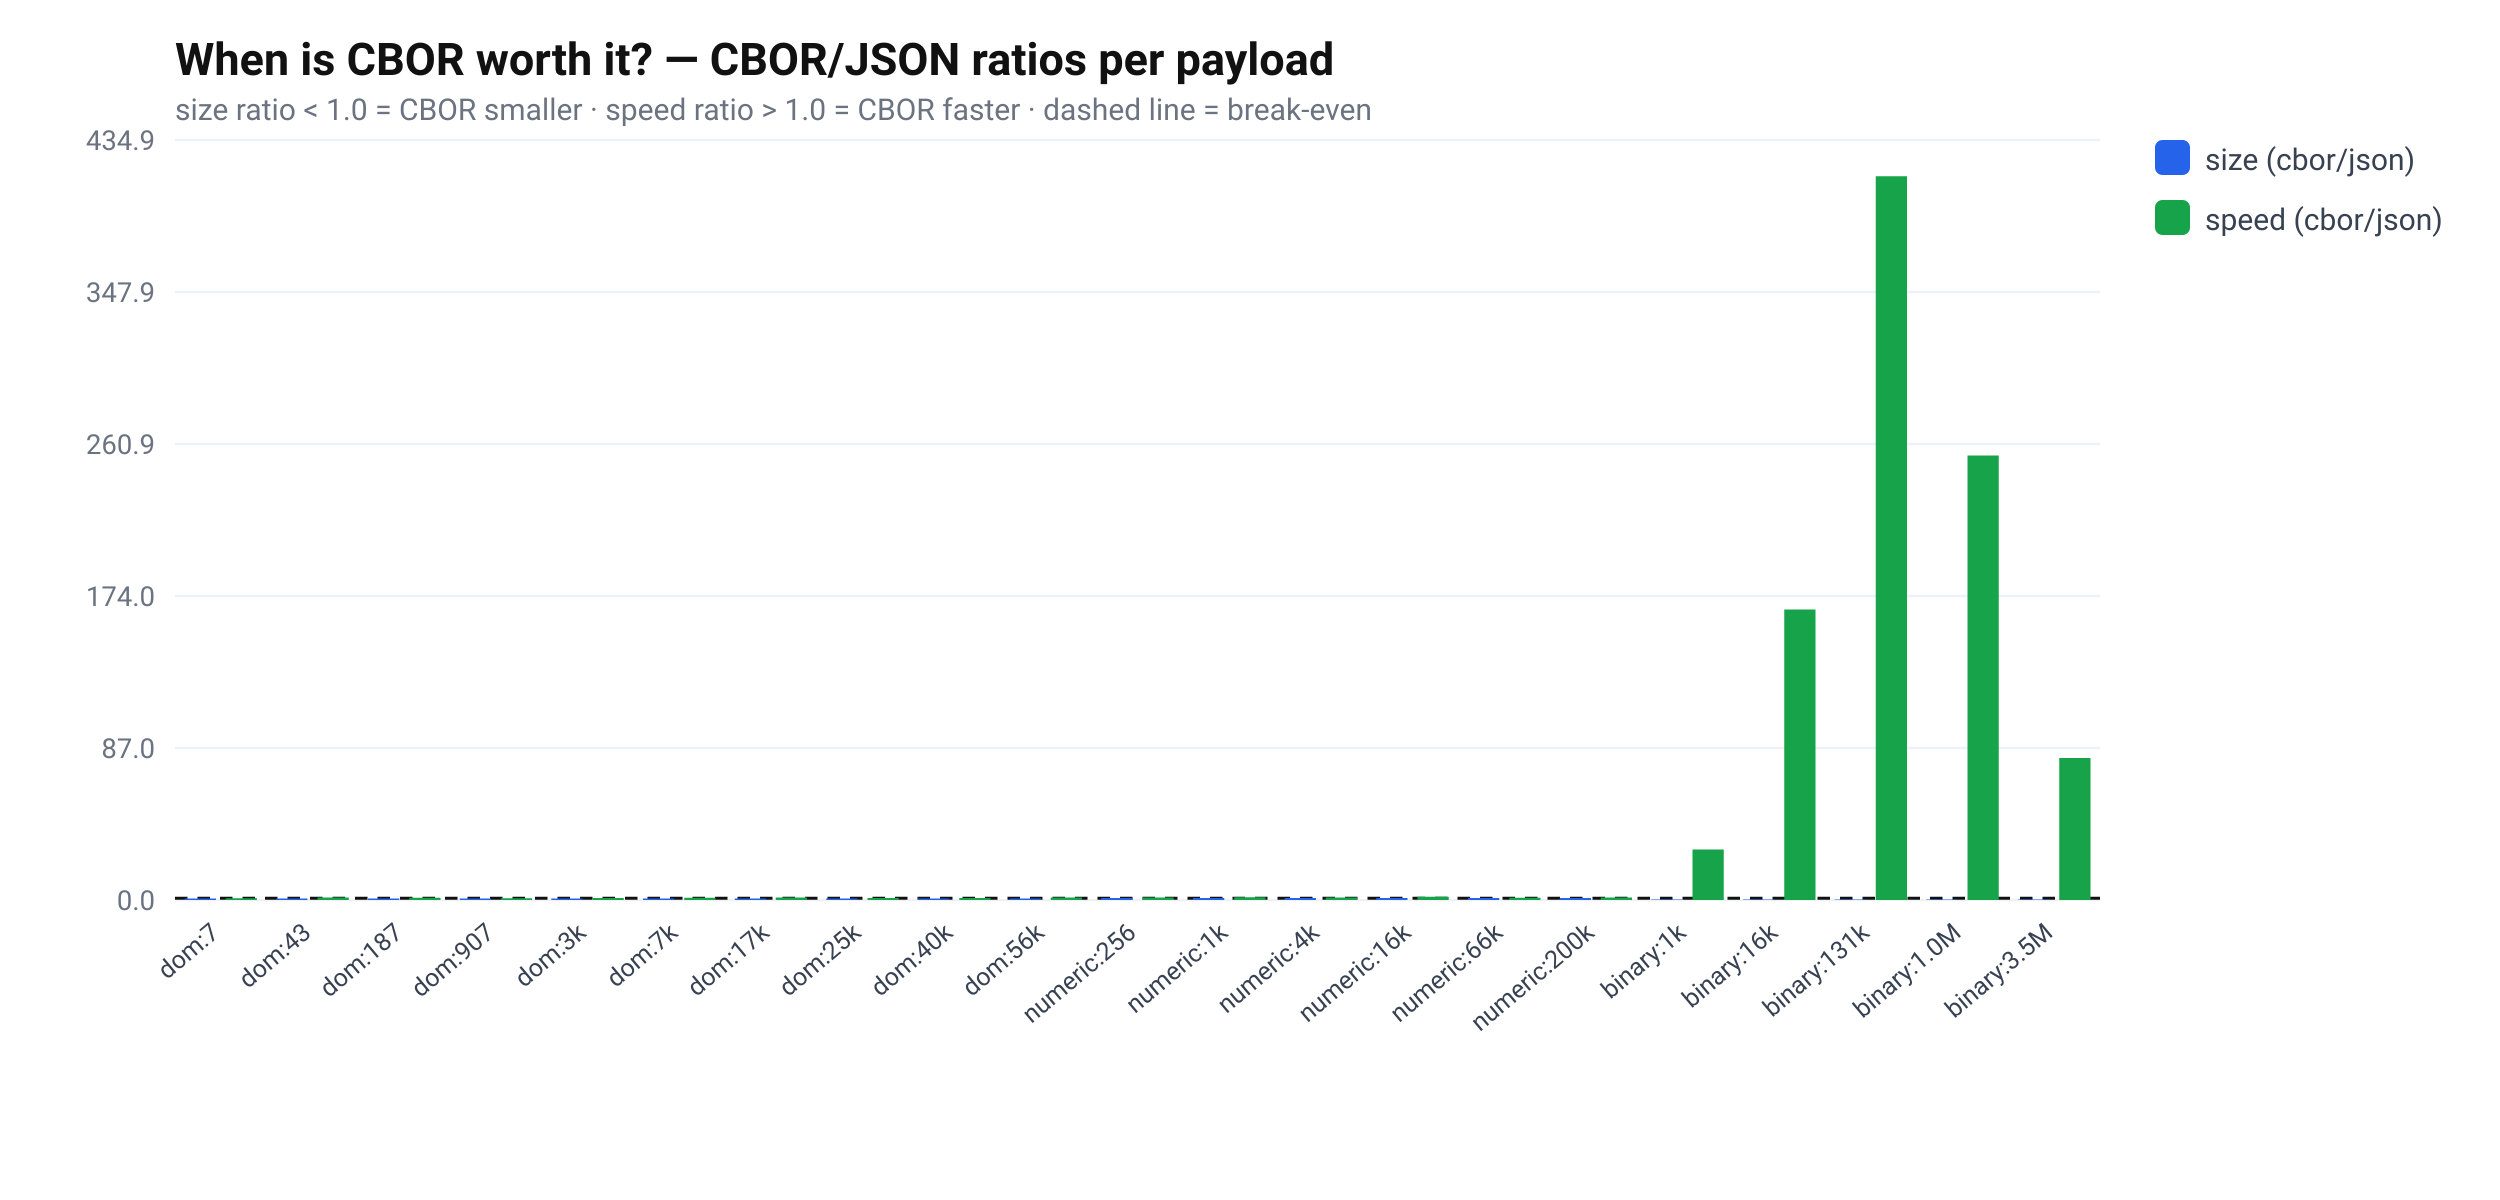
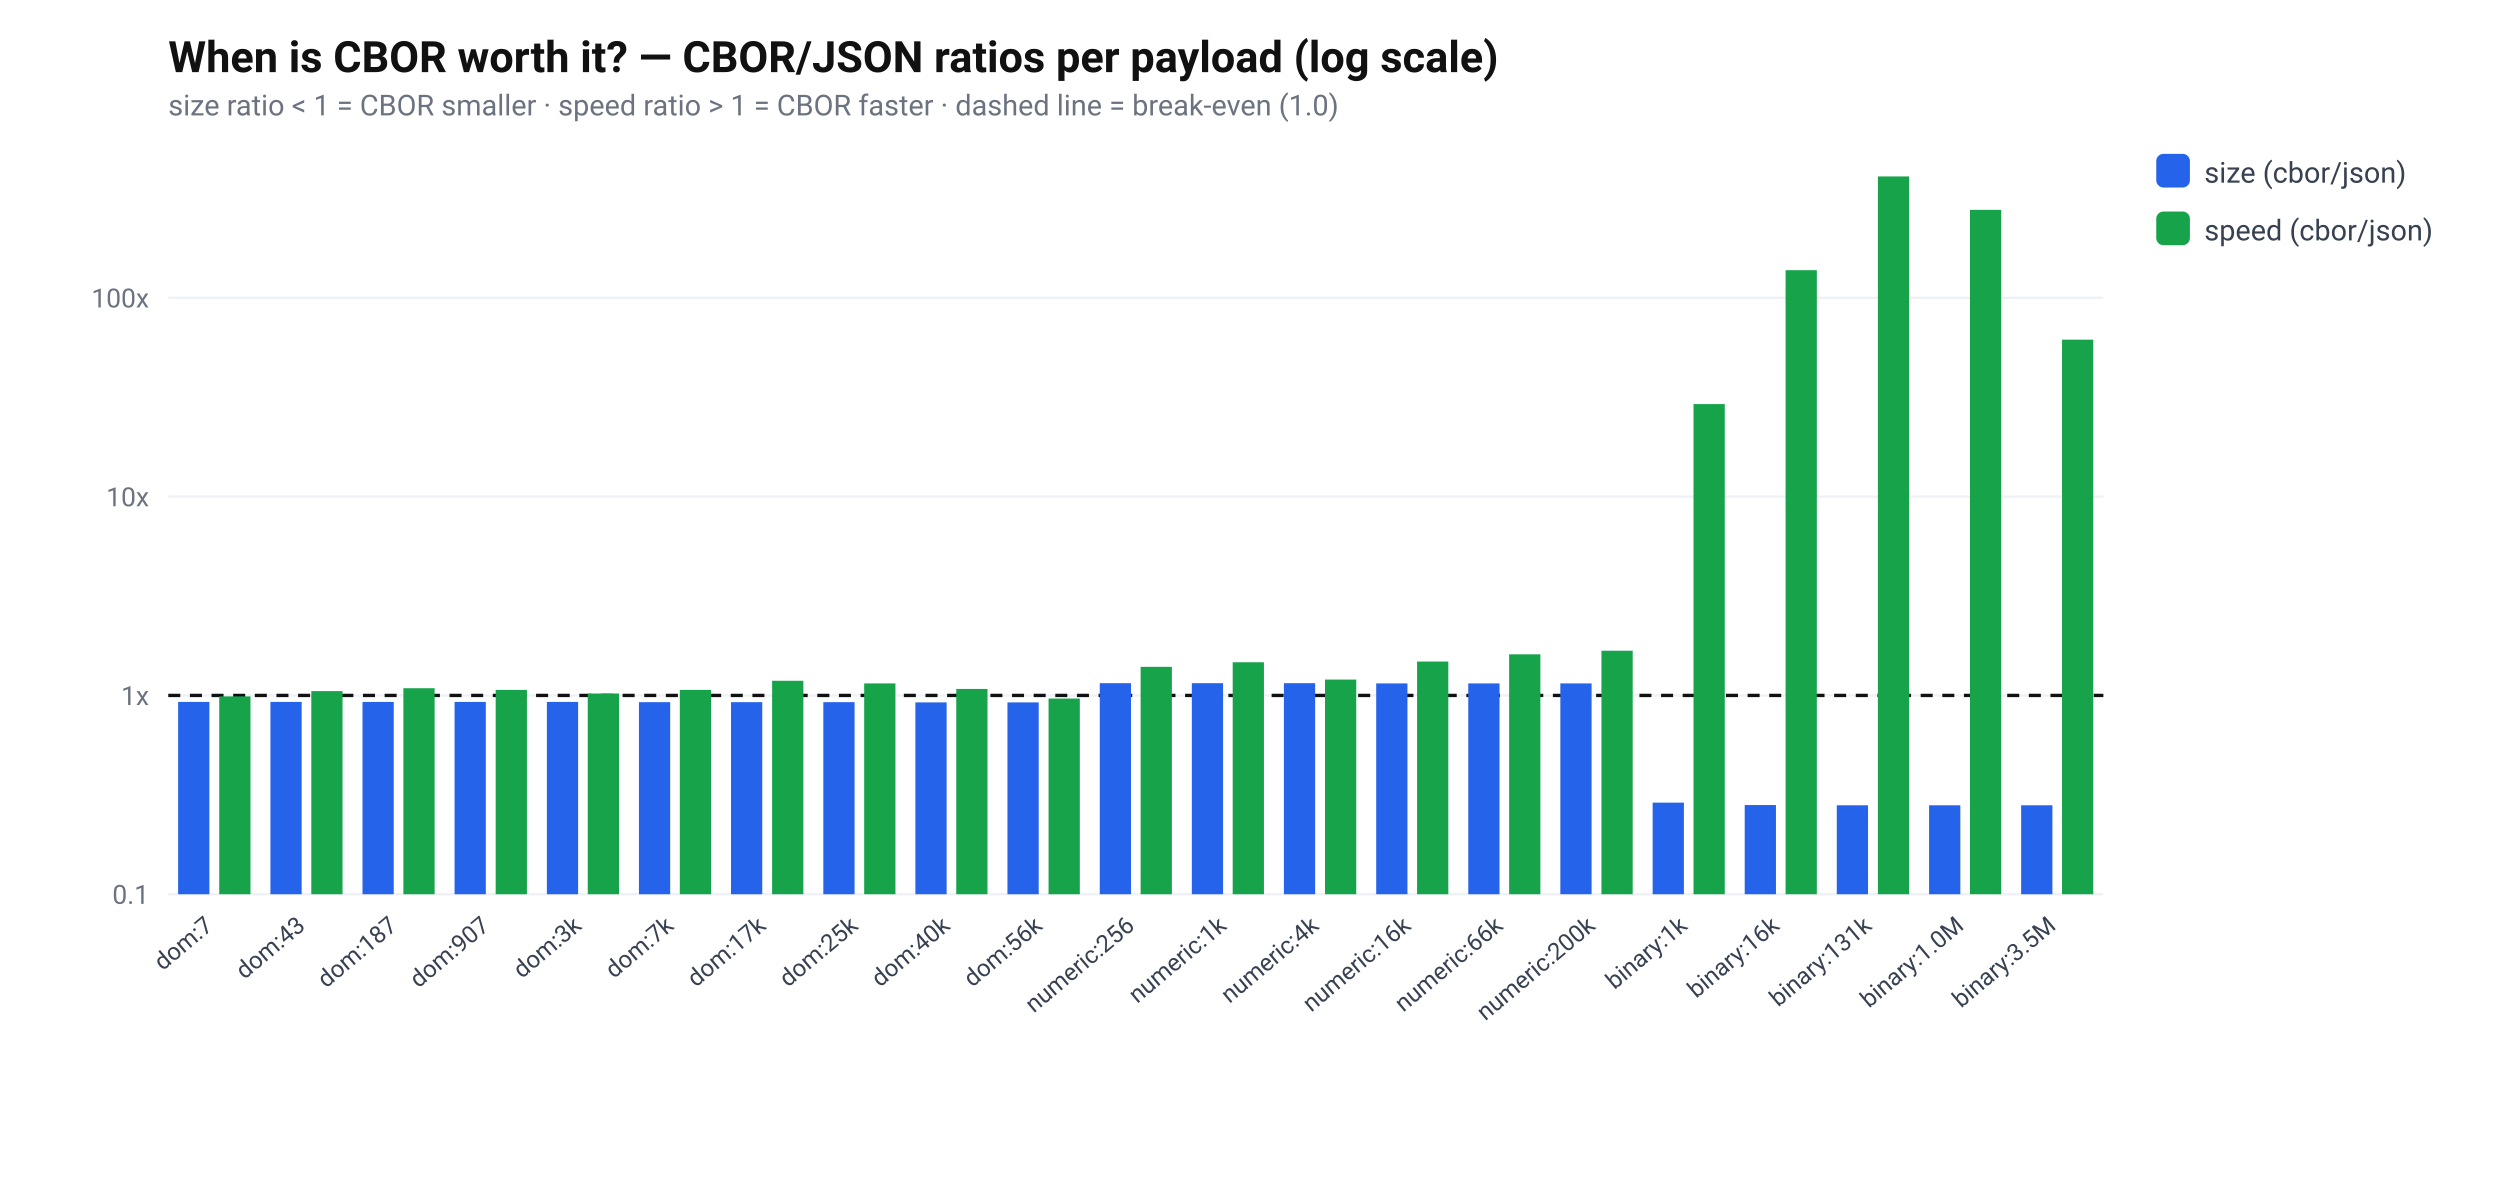
- <svg xmlns="http://www.w3.org/2000/svg" width="1000" height="480" font-family="-apple-system,Segoe UI,Roboto,sans-serif">
-   <rect width="1000" height="480" fill="#ffffff" />
-   <text x="70" y="30" font-size="18" font-weight="600" fill="#111">When is CBOR worth it? — CBOR/JSON ratios per payload</text>
-   <text x="70" y="48" font-size="12" fill="#6b7280">size ratio &lt; 1.0 = CBOR smaller · speed ratio &gt; 1.0 = CBOR faster · dashed line = break-even</text>
-   <line x1="70" y1="360.0" x2="840.0" y2="360.0" stroke="#eef2f7" />
-   <text x="62.0" y="364.0" font-size="11" fill="#6b7280" text-anchor="end">0.0</text>
-   <line x1="70" y1="299.2" x2="840.0" y2="299.2" stroke="#eef2f7" />
-   <text x="62.0" y="303.2" font-size="11" fill="#6b7280" text-anchor="end">87.0</text>
-   <line x1="70" y1="238.4" x2="840.0" y2="238.4" stroke="#eef2f7" />
-   <text x="62.0" y="242.4" font-size="11" fill="#6b7280" text-anchor="end">174.0</text>
-   <line x1="70" y1="177.6" x2="840.0" y2="177.6" stroke="#eef2f7" />
-   <text x="62.0" y="181.6" font-size="11" fill="#6b7280" text-anchor="end">260.9</text>
-   <line x1="70" y1="116.8" x2="840.0" y2="116.8" stroke="#eef2f7" />
-   <text x="62.0" y="120.8" font-size="11" fill="#6b7280" text-anchor="end">347.9</text>
-   <line x1="70" y1="56.0" x2="840.0" y2="56.0" stroke="#eef2f7" />
-   <text x="62.0" y="60.0" font-size="11" fill="#6b7280" text-anchor="end">434.9</text>
-   <line x1="70" y1="359.3" x2="840.0" y2="359.3" stroke="#111" stroke-dasharray="5 4" stroke-width="1.2" />
-   <rect x="73.9" y="359.4" width="12.5" height="0.6" fill="#2563eb" />
-   <rect x="90.3" y="359.3" width="12.5" height="0.7" fill="#16a34a" />
-   <text x="88.3" y="374.0" font-size="10" fill="#374151" text-anchor="end" transform="rotate(-40 88.3 374.0)">dom:7</text>
-   <rect x="110.5" y="359.4" width="12.5" height="0.6" fill="#2563eb" />
-   <rect x="127.0" y="359.0" width="12.5" height="1.0" fill="#16a34a" />
-   <text x="125.0" y="374.0" font-size="10" fill="#374151" text-anchor="end" transform="rotate(-40 125.0 374.0)">dom:43</text>
-   <rect x="147.2" y="359.4" width="12.5" height="0.6" fill="#2563eb" />
-   <rect x="163.7" y="359.1" width="12.5" height="0.9" fill="#16a34a" />
-   <text x="161.7" y="374.0" font-size="10" fill="#374151" text-anchor="end" transform="rotate(-40 161.7 374.0)">dom:187</text>
-   <rect x="183.9" y="359.4" width="12.5" height="0.6" fill="#2563eb" />
-   <rect x="200.3" y="359.3" width="12.5" height="0.7" fill="#16a34a" />
-   <text x="198.3" y="374.0" font-size="10" fill="#374151" text-anchor="end" transform="rotate(-40 198.3 374.0)">dom:907</text>
-   <rect x="220.5" y="359.4" width="12.5" height="0.6" fill="#2563eb" />
-   <rect x="237.0" y="359.2" width="12.5" height="0.8" fill="#16a34a" />
-   <text x="235.0" y="374.0" font-size="10" fill="#374151" text-anchor="end" transform="rotate(-40 235.0 374.0)">dom:3k</text>
-   <rect x="257.2" y="359.4" width="12.5" height="0.6" fill="#2563eb" />
-   <rect x="273.7" y="359.1" width="12.5" height="0.9" fill="#16a34a" />
-   <text x="271.7" y="374.0" font-size="10" fill="#374151" text-anchor="end" transform="rotate(-40 271.7 374.0)">dom:7k</text>
-   <rect x="293.9" y="359.4" width="12.5" height="0.6" fill="#2563eb" />
-   <rect x="310.3" y="359.0" width="12.5" height="1.0" fill="#16a34a" />
-   <text x="308.3" y="374.0" font-size="10" fill="#374151" text-anchor="end" transform="rotate(-40 308.3 374.0)">dom:17k</text>
-   <rect x="330.5" y="359.4" width="12.5" height="0.6" fill="#2563eb" />
-   <rect x="347.0" y="359.2" width="12.5" height="0.8" fill="#16a34a" />
-   <text x="345.0" y="374.0" font-size="10" fill="#374151" text-anchor="end" transform="rotate(-40 345.0 374.0)">dom:25k</text>
-   <rect x="367.2" y="359.4" width="12.5" height="0.6" fill="#2563eb" />
-   <rect x="383.7" y="359.2" width="12.5" height="0.8" fill="#16a34a" />
-   <text x="381.7" y="374.0" font-size="10" fill="#374151" text-anchor="end" transform="rotate(-40 381.7 374.0)">dom:40k</text>
-   <rect x="403.9" y="359.4" width="12.5" height="0.6" fill="#2563eb" />
-   <rect x="420.3" y="359.0" width="12.5" height="1.0" fill="#16a34a" />
-   <text x="418.3" y="374.0" font-size="10" fill="#374151" text-anchor="end" transform="rotate(-40 418.3 374.0)">dom:56k</text>
-   <rect x="440.5" y="359.2" width="12.5" height="0.8" fill="#2563eb" />
-   <rect x="457.0" y="359.0" width="12.5" height="1.0" fill="#16a34a" />
-   <text x="455.0" y="374.0" font-size="10" fill="#374151" text-anchor="end" transform="rotate(-40 455.0 374.0)">numeric:256</text>
-   <rect x="477.2" y="359.2" width="12.5" height="0.8" fill="#2563eb" />
-   <rect x="493.7" y="358.9" width="12.5" height="1.1" fill="#16a34a" />
-   <text x="491.7" y="374.0" font-size="10" fill="#374151" text-anchor="end" transform="rotate(-40 491.7 374.0)">numeric:1k</text>
-   <rect x="513.9" y="359.2" width="12.5" height="0.8" fill="#2563eb" />
-   <rect x="530.3" y="359.0" width="12.5" height="1.0" fill="#16a34a" />
-   <text x="528.3" y="374.0" font-size="10" fill="#374151" text-anchor="end" transform="rotate(-40 528.3 374.0)">numeric:4k</text>
-   <rect x="550.5" y="359.2" width="12.5" height="0.8" fill="#2563eb" />
-   <rect x="567.0" y="358.7" width="12.5" height="1.3" fill="#16a34a" />
-   <text x="565.0" y="374.0" font-size="10" fill="#374151" text-anchor="end" transform="rotate(-40 565.0 374.0)">numeric:16k</text>
-   <rect x="587.2" y="359.2" width="12.5" height="0.8" fill="#2563eb" />
-   <rect x="603.7" y="359.1" width="12.5" height="0.9" fill="#16a34a" />
-   <text x="601.7" y="374.0" font-size="10" fill="#374151" text-anchor="end" transform="rotate(-40 601.7 374.0)">numeric:66k</text>
-   <rect x="623.9" y="359.2" width="12.5" height="0.8" fill="#2563eb" />
-   <rect x="640.3" y="359.0" width="12.5" height="1.0" fill="#16a34a" />
-   <text x="638.3" y="374.0" font-size="10" fill="#374151" text-anchor="end" transform="rotate(-40 638.3 374.0)">numeric:200k</text>
-   <rect x="660.5" y="359.8" width="12.5" height="0.2" fill="#2563eb" />
-   <rect x="677.0" y="339.8" width="12.5" height="20.2" fill="#16a34a" />
-   <text x="675.0" y="374.0" font-size="10" fill="#374151" text-anchor="end" transform="rotate(-40 675.0 374.0)">binary:1k</text>
-   <rect x="697.2" y="359.8" width="12.5" height="0.2" fill="#2563eb" />
-   <rect x="713.7" y="243.8" width="12.5" height="116.2" fill="#16a34a" />
-   <text x="711.7" y="374.0" font-size="10" fill="#374151" text-anchor="end" transform="rotate(-40 711.7 374.0)">binary:16k</text>
-   <rect x="733.9" y="359.8" width="12.5" height="0.2" fill="#2563eb" />
-   <rect x="750.3" y="70.5" width="12.5" height="289.5" fill="#16a34a" />
-   <text x="748.3" y="374.0" font-size="10" fill="#374151" text-anchor="end" transform="rotate(-40 748.3 374.0)">binary:131k</text>
-   <rect x="770.5" y="359.8" width="12.5" height="0.2" fill="#2563eb" />
-   <rect x="787.0" y="182.2" width="12.5" height="177.8" fill="#16a34a" />
-   <text x="785.0" y="374.0" font-size="10" fill="#374151" text-anchor="end" transform="rotate(-40 785.0 374.0)">binary:1.0M</text>
-   <rect x="807.2" y="359.8" width="12.5" height="0.2" fill="#2563eb" />
-   <rect x="823.7" y="303.2" width="12.5" height="56.8" fill="#16a34a" />
-   <text x="821.7" y="374.0" font-size="10" fill="#374151" text-anchor="end" transform="rotate(-40 821.7 374.0)">binary:3.5M</text>
-   <rect x="862.0" y="56" width="14" height="14" rx="3" fill="#2563eb" />
-   <text x="882.0" y="68.0" font-size="12" fill="#374151">size  (cbor/json)</text>
-   <rect x="862.0" y="80.0" width="14" height="14" rx="3" fill="#16a34a" />
-   <text x="882.0" y="92.0" font-size="12" fill="#374151">speed (cbor/json)</text>
+ <svg xmlns="http://www.w3.org/2000/svg" width="1040" height="500" font-family="-apple-system,Segoe UI,Roboto,sans-serif">
+   <rect width="1040" height="500" fill="#ffffff" />
+   <text x="70" y="30" font-size="18" font-weight="600" fill="#111">When is CBOR worth it? — CBOR/JSON ratios per payload (log scale)</text>
+   <text x="70" y="48" font-size="12" fill="#6b7280">size ratio &lt; 1 = CBOR smaller · speed ratio &gt; 1 = CBOR faster · dashed line = break-even (1.0)</text>
+   <line x1="70" y1="372.0" x2="875.0" y2="372.0" stroke="#eef2f7" />
+   <text x="62.0" y="376.0" font-size="11" fill="#6b7280" text-anchor="end">0.1</text>
+   <line x1="70" y1="289.3" x2="875.0" y2="289.3" stroke="#eef2f7" />
+   <text x="62.0" y="293.3" font-size="11" fill="#6b7280" text-anchor="end">1x</text>
+   <line x1="70" y1="206.6" x2="875.0" y2="206.6" stroke="#eef2f7" />
+   <text x="62.0" y="210.6" font-size="11" fill="#6b7280" text-anchor="end">10x</text>
+   <line x1="70" y1="123.9" x2="875.0" y2="123.9" stroke="#eef2f7" />
+   <text x="62.0" y="127.9" font-size="11" fill="#6b7280" text-anchor="end">100x</text>
+   <line x1="70" y1="289.3" x2="875.0" y2="289.3" stroke="#111" stroke-dasharray="5 4" stroke-width="1.4" />
+   <rect x="74.1" y="292.0" width="13.0" height="80.0" fill="#2563eb" />
+   <rect x="91.2" y="289.7" width="13.0" height="82.3" fill="#16a34a" />
+   <text x="89.2" y="386.0" font-size="10" fill="#374151" text-anchor="end" transform="rotate(-40 89.2 386.0)">dom:7</text>
+   <rect x="112.5" y="292.0" width="13.0" height="80.0" fill="#2563eb" />
+   <rect x="129.5" y="287.5" width="13.0" height="84.5" fill="#16a34a" />
+   <text x="127.5" y="386.0" font-size="10" fill="#374151" text-anchor="end" transform="rotate(-40 127.5 386.0)">dom:43</text>
+   <rect x="150.8" y="292.0" width="13.0" height="80.0" fill="#2563eb" />
+   <rect x="167.8" y="286.3" width="13.0" height="85.7" fill="#16a34a" />
+   <text x="165.8" y="386.0" font-size="10" fill="#374151" text-anchor="end" transform="rotate(-40 165.8 386.0)">dom:187</text>
+   <rect x="189.1" y="292.0" width="13.0" height="80.0" fill="#2563eb" />
+   <rect x="206.2" y="287.0" width="13.0" height="85.0" fill="#16a34a" />
+   <text x="204.2" y="386.0" font-size="10" fill="#374151" text-anchor="end" transform="rotate(-40 204.2 386.0)">dom:907</text>
+   <rect x="227.5" y="292.0" width="13.0" height="80.0" fill="#2563eb" />
+   <rect x="244.5" y="288.5" width="13.0" height="83.5" fill="#16a34a" />
+   <text x="242.5" y="386.0" font-size="10" fill="#374151" text-anchor="end" transform="rotate(-40 242.5 386.0)">dom:3k</text>
+   <rect x="265.8" y="292.1" width="13.0" height="79.9" fill="#2563eb" />
+   <rect x="282.8" y="287.0" width="13.0" height="85.0" fill="#16a34a" />
+   <text x="280.8" y="386.0" font-size="10" fill="#374151" text-anchor="end" transform="rotate(-40 280.8 386.0)">dom:7k</text>
+   <rect x="304.1" y="292.1" width="13.0" height="79.9" fill="#2563eb" />
+   <rect x="321.2" y="283.2" width="13.0" height="88.8" fill="#16a34a" />
+   <text x="319.2" y="386.0" font-size="10" fill="#374151" text-anchor="end" transform="rotate(-40 319.2 386.0)">dom:17k</text>
+   <rect x="342.5" y="292.1" width="13.0" height="79.9" fill="#2563eb" />
+   <rect x="359.5" y="284.3" width="13.0" height="87.7" fill="#16a34a" />
+   <text x="357.5" y="386.0" font-size="10" fill="#374151" text-anchor="end" transform="rotate(-40 357.5 386.0)">dom:25k</text>
+   <rect x="380.8" y="292.2" width="13.0" height="79.8" fill="#2563eb" />
+   <rect x="397.8" y="286.6" width="13.0" height="85.4" fill="#16a34a" />
+   <text x="395.8" y="386.0" font-size="10" fill="#374151" text-anchor="end" transform="rotate(-40 395.8 386.0)">dom:40k</text>
+   <rect x="419.1" y="292.2" width="13.0" height="79.8" fill="#2563eb" />
+   <rect x="436.2" y="290.6" width="13.0" height="81.4" fill="#16a34a" />
+   <text x="434.2" y="386.0" font-size="10" fill="#374151" text-anchor="end" transform="rotate(-40 434.2 386.0)">dom:56k</text>
+   <rect x="457.5" y="284.2" width="13.0" height="87.8" fill="#2563eb" />
+   <rect x="474.5" y="277.4" width="13.0" height="94.6" fill="#16a34a" />
+   <text x="472.5" y="386.0" font-size="10" fill="#374151" text-anchor="end" transform="rotate(-40 472.5 386.0)">numeric:256</text>
+   <rect x="495.8" y="284.2" width="13.0" height="87.8" fill="#2563eb" />
+   <rect x="512.8" y="275.5" width="13.0" height="96.5" fill="#16a34a" />
+   <text x="510.8" y="386.0" font-size="10" fill="#374151" text-anchor="end" transform="rotate(-40 510.8 386.0)">numeric:1k</text>
+   <rect x="534.1" y="284.2" width="13.0" height="87.8" fill="#2563eb" />
+   <rect x="551.2" y="282.7" width="13.0" height="89.3" fill="#16a34a" />
+   <text x="549.2" y="386.0" font-size="10" fill="#374151" text-anchor="end" transform="rotate(-40 549.2 386.0)">numeric:4k</text>
+   <rect x="572.5" y="284.3" width="13.0" height="87.7" fill="#2563eb" />
+   <rect x="589.5" y="275.2" width="13.0" height="96.8" fill="#16a34a" />
+   <text x="587.5" y="386.0" font-size="10" fill="#374151" text-anchor="end" transform="rotate(-40 587.5 386.0)">numeric:16k</text>
+   <rect x="610.8" y="284.3" width="13.0" height="87.7" fill="#2563eb" />
+   <rect x="627.8" y="272.2" width="13.0" height="99.8" fill="#16a34a" />
+   <text x="625.8" y="386.0" font-size="10" fill="#374151" text-anchor="end" transform="rotate(-40 625.8 386.0)">numeric:66k</text>
+   <rect x="649.1" y="284.3" width="13.0" height="87.7" fill="#2563eb" />
+   <rect x="666.2" y="270.7" width="13.0" height="101.3" fill="#16a34a" />
+   <text x="664.2" y="386.0" font-size="10" fill="#374151" text-anchor="end" transform="rotate(-40 664.2 386.0)">numeric:200k</text>
+   <rect x="687.5" y="333.9" width="13.0" height="38.1" fill="#2563eb" />
+   <rect x="704.5" y="168.1" width="13.0" height="203.9" fill="#16a34a" />
+   <text x="702.5" y="386.0" font-size="10" fill="#374151" text-anchor="end" transform="rotate(-40 702.5 386.0)">binary:1k</text>
+   <rect x="725.8" y="334.9" width="13.0" height="37.1" fill="#2563eb" />
+   <rect x="742.8" y="112.4" width="13.0" height="259.6" fill="#16a34a" />
+   <text x="740.8" y="386.0" font-size="10" fill="#374151" text-anchor="end" transform="rotate(-40 740.8 386.0)">binary:16k</text>
+   <rect x="764.1" y="335.0" width="13.0" height="37.0" fill="#2563eb" />
+   <rect x="781.2" y="73.4" width="13.0" height="298.6" fill="#16a34a" />
+   <text x="779.2" y="386.0" font-size="10" fill="#374151" text-anchor="end" transform="rotate(-40 779.2 386.0)">binary:131k</text>
+   <rect x="802.5" y="335.0" width="13.0" height="37.0" fill="#2563eb" />
+   <rect x="819.5" y="87.3" width="13.0" height="284.7" fill="#16a34a" />
+   <text x="817.5" y="386.0" font-size="10" fill="#374151" text-anchor="end" transform="rotate(-40 817.5 386.0)">binary:1.0M</text>
+   <rect x="840.8" y="335.0" width="13.0" height="37.0" fill="#2563eb" />
+   <rect x="857.8" y="141.3" width="13.0" height="230.7" fill="#16a34a" />
+   <text x="855.8" y="386.0" font-size="10" fill="#374151" text-anchor="end" transform="rotate(-40 855.8 386.0)">binary:3.5M</text>
+   <rect x="897.0" y="64" width="14" height="14" rx="3" fill="#2563eb" />
+   <text x="917.0" y="76.0" font-size="12" fill="#374151">size  (cbor/json)</text>
+   <rect x="897.0" y="88.0" width="14" height="14" rx="3" fill="#16a34a" />
+   <text x="917.0" y="100.0" font-size="12" fill="#374151">speed (cbor/json)</text>
</svg>
